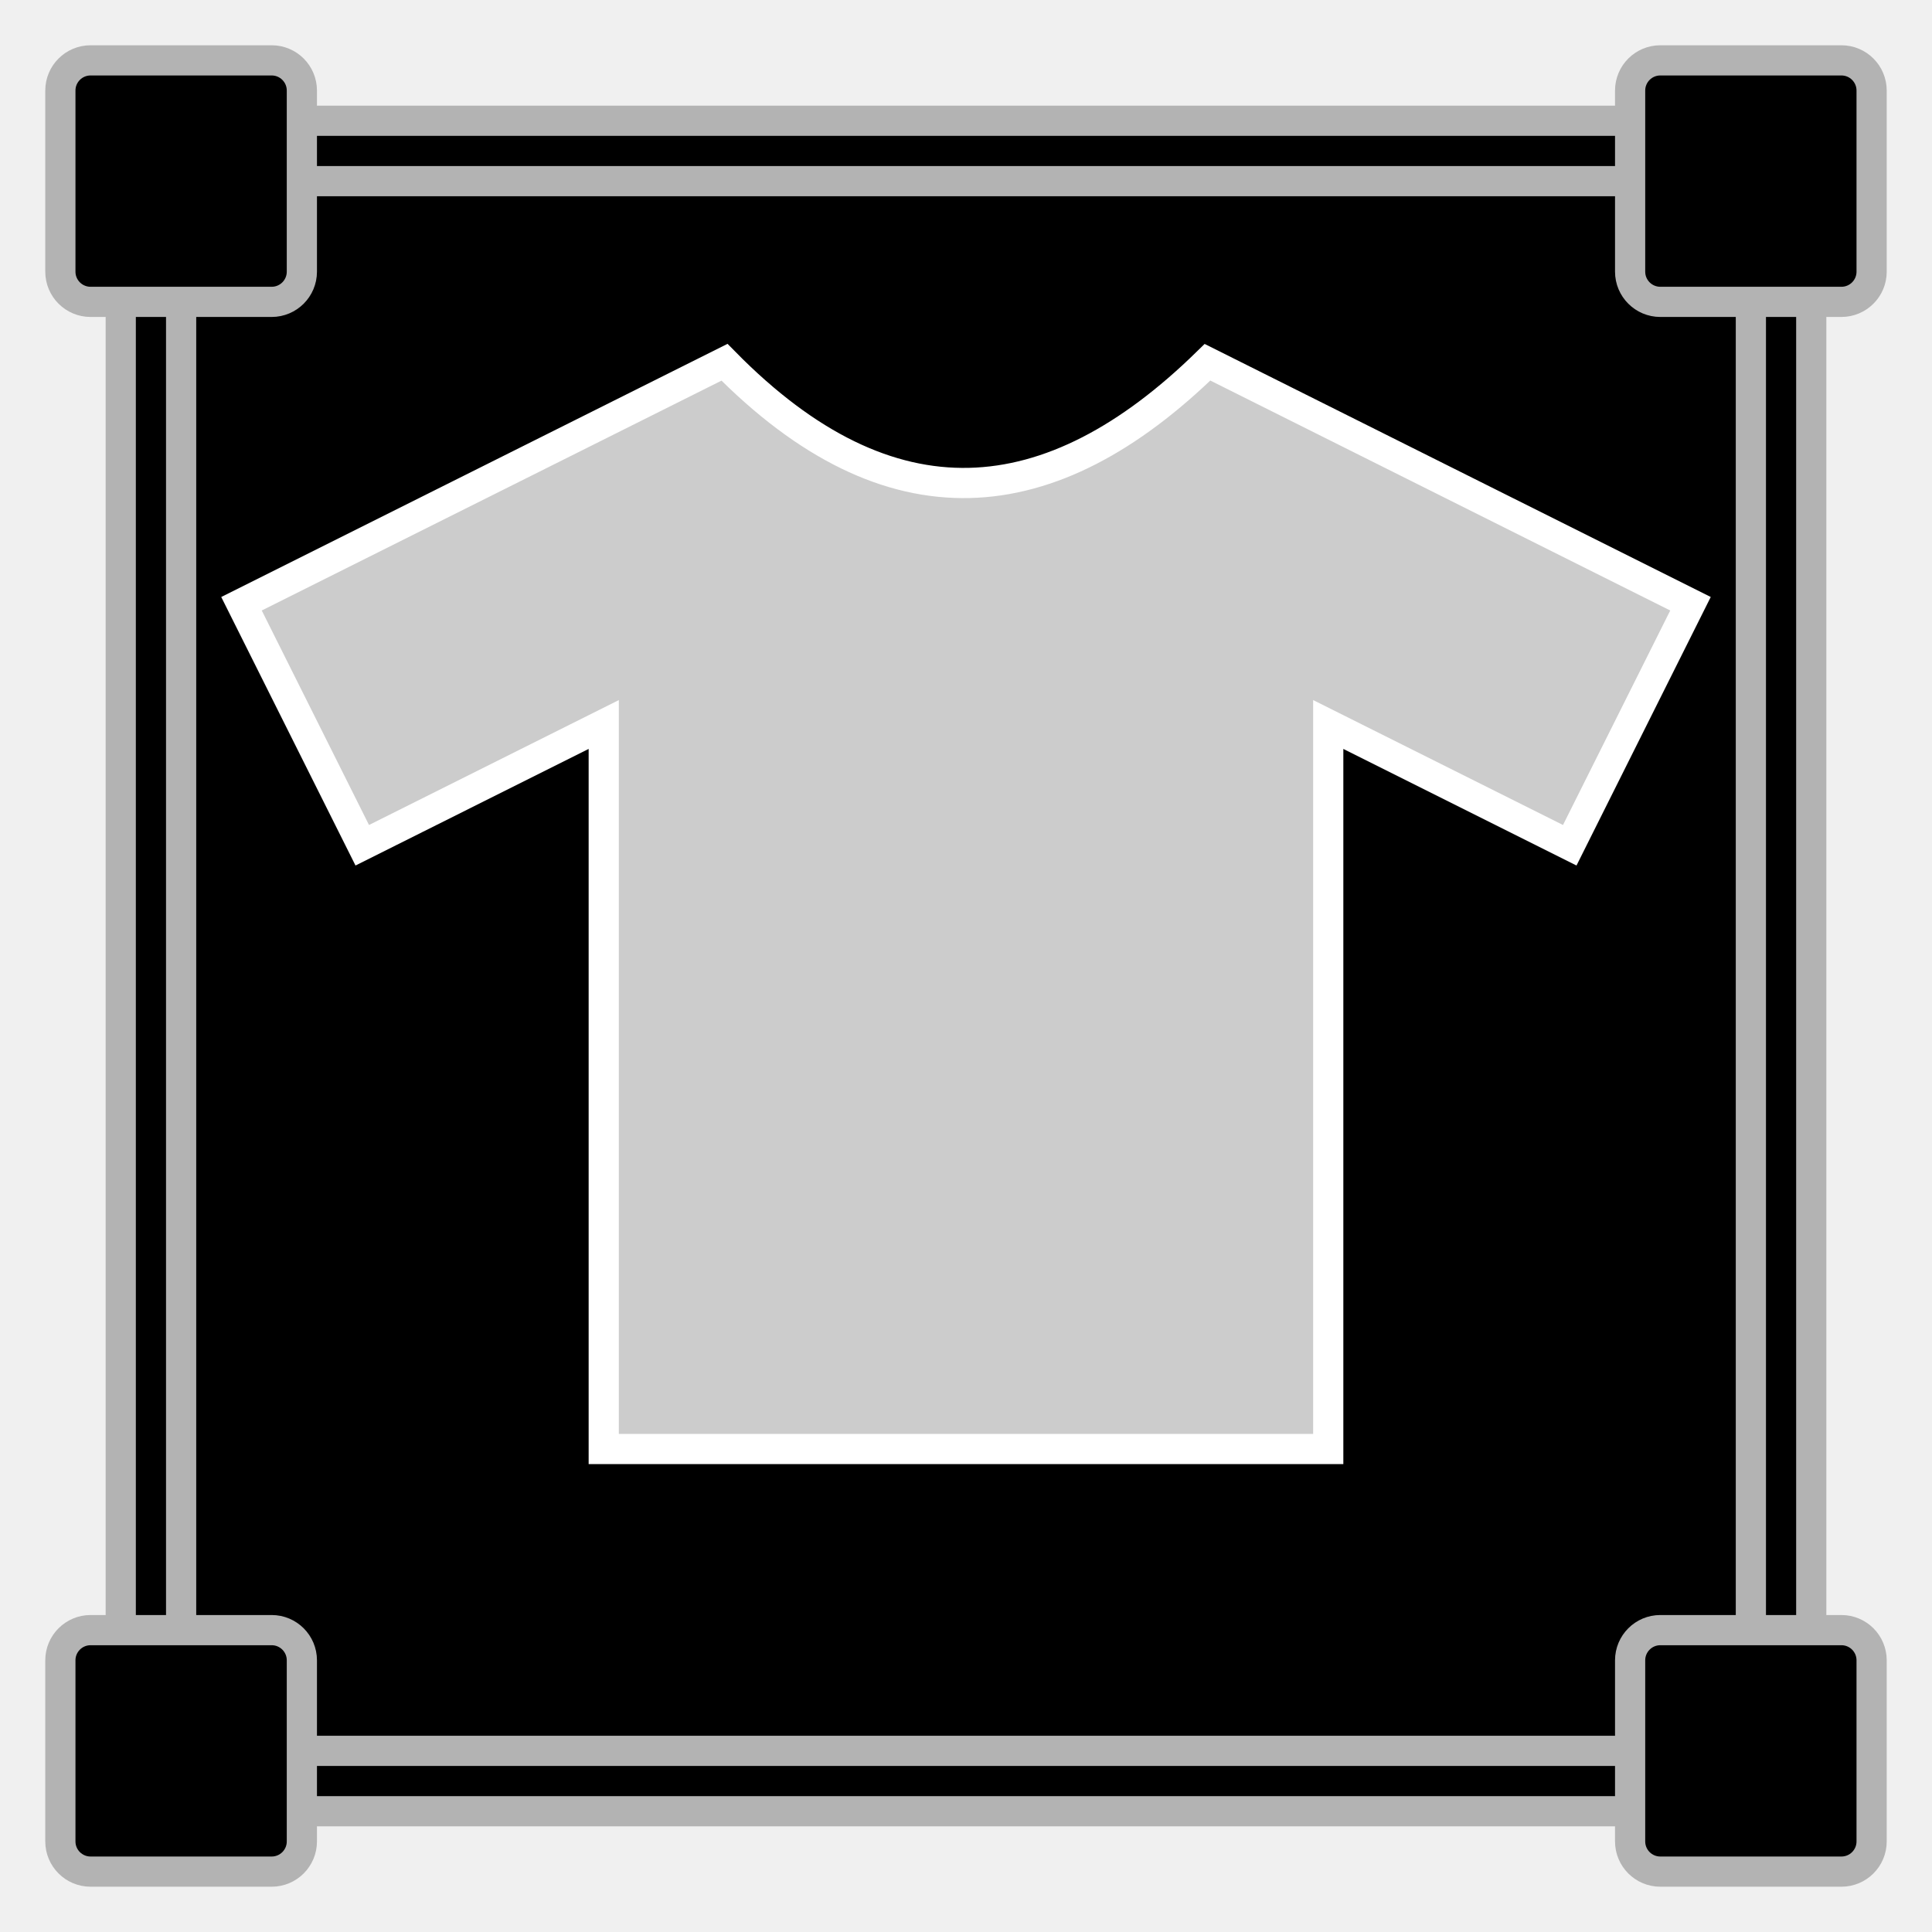
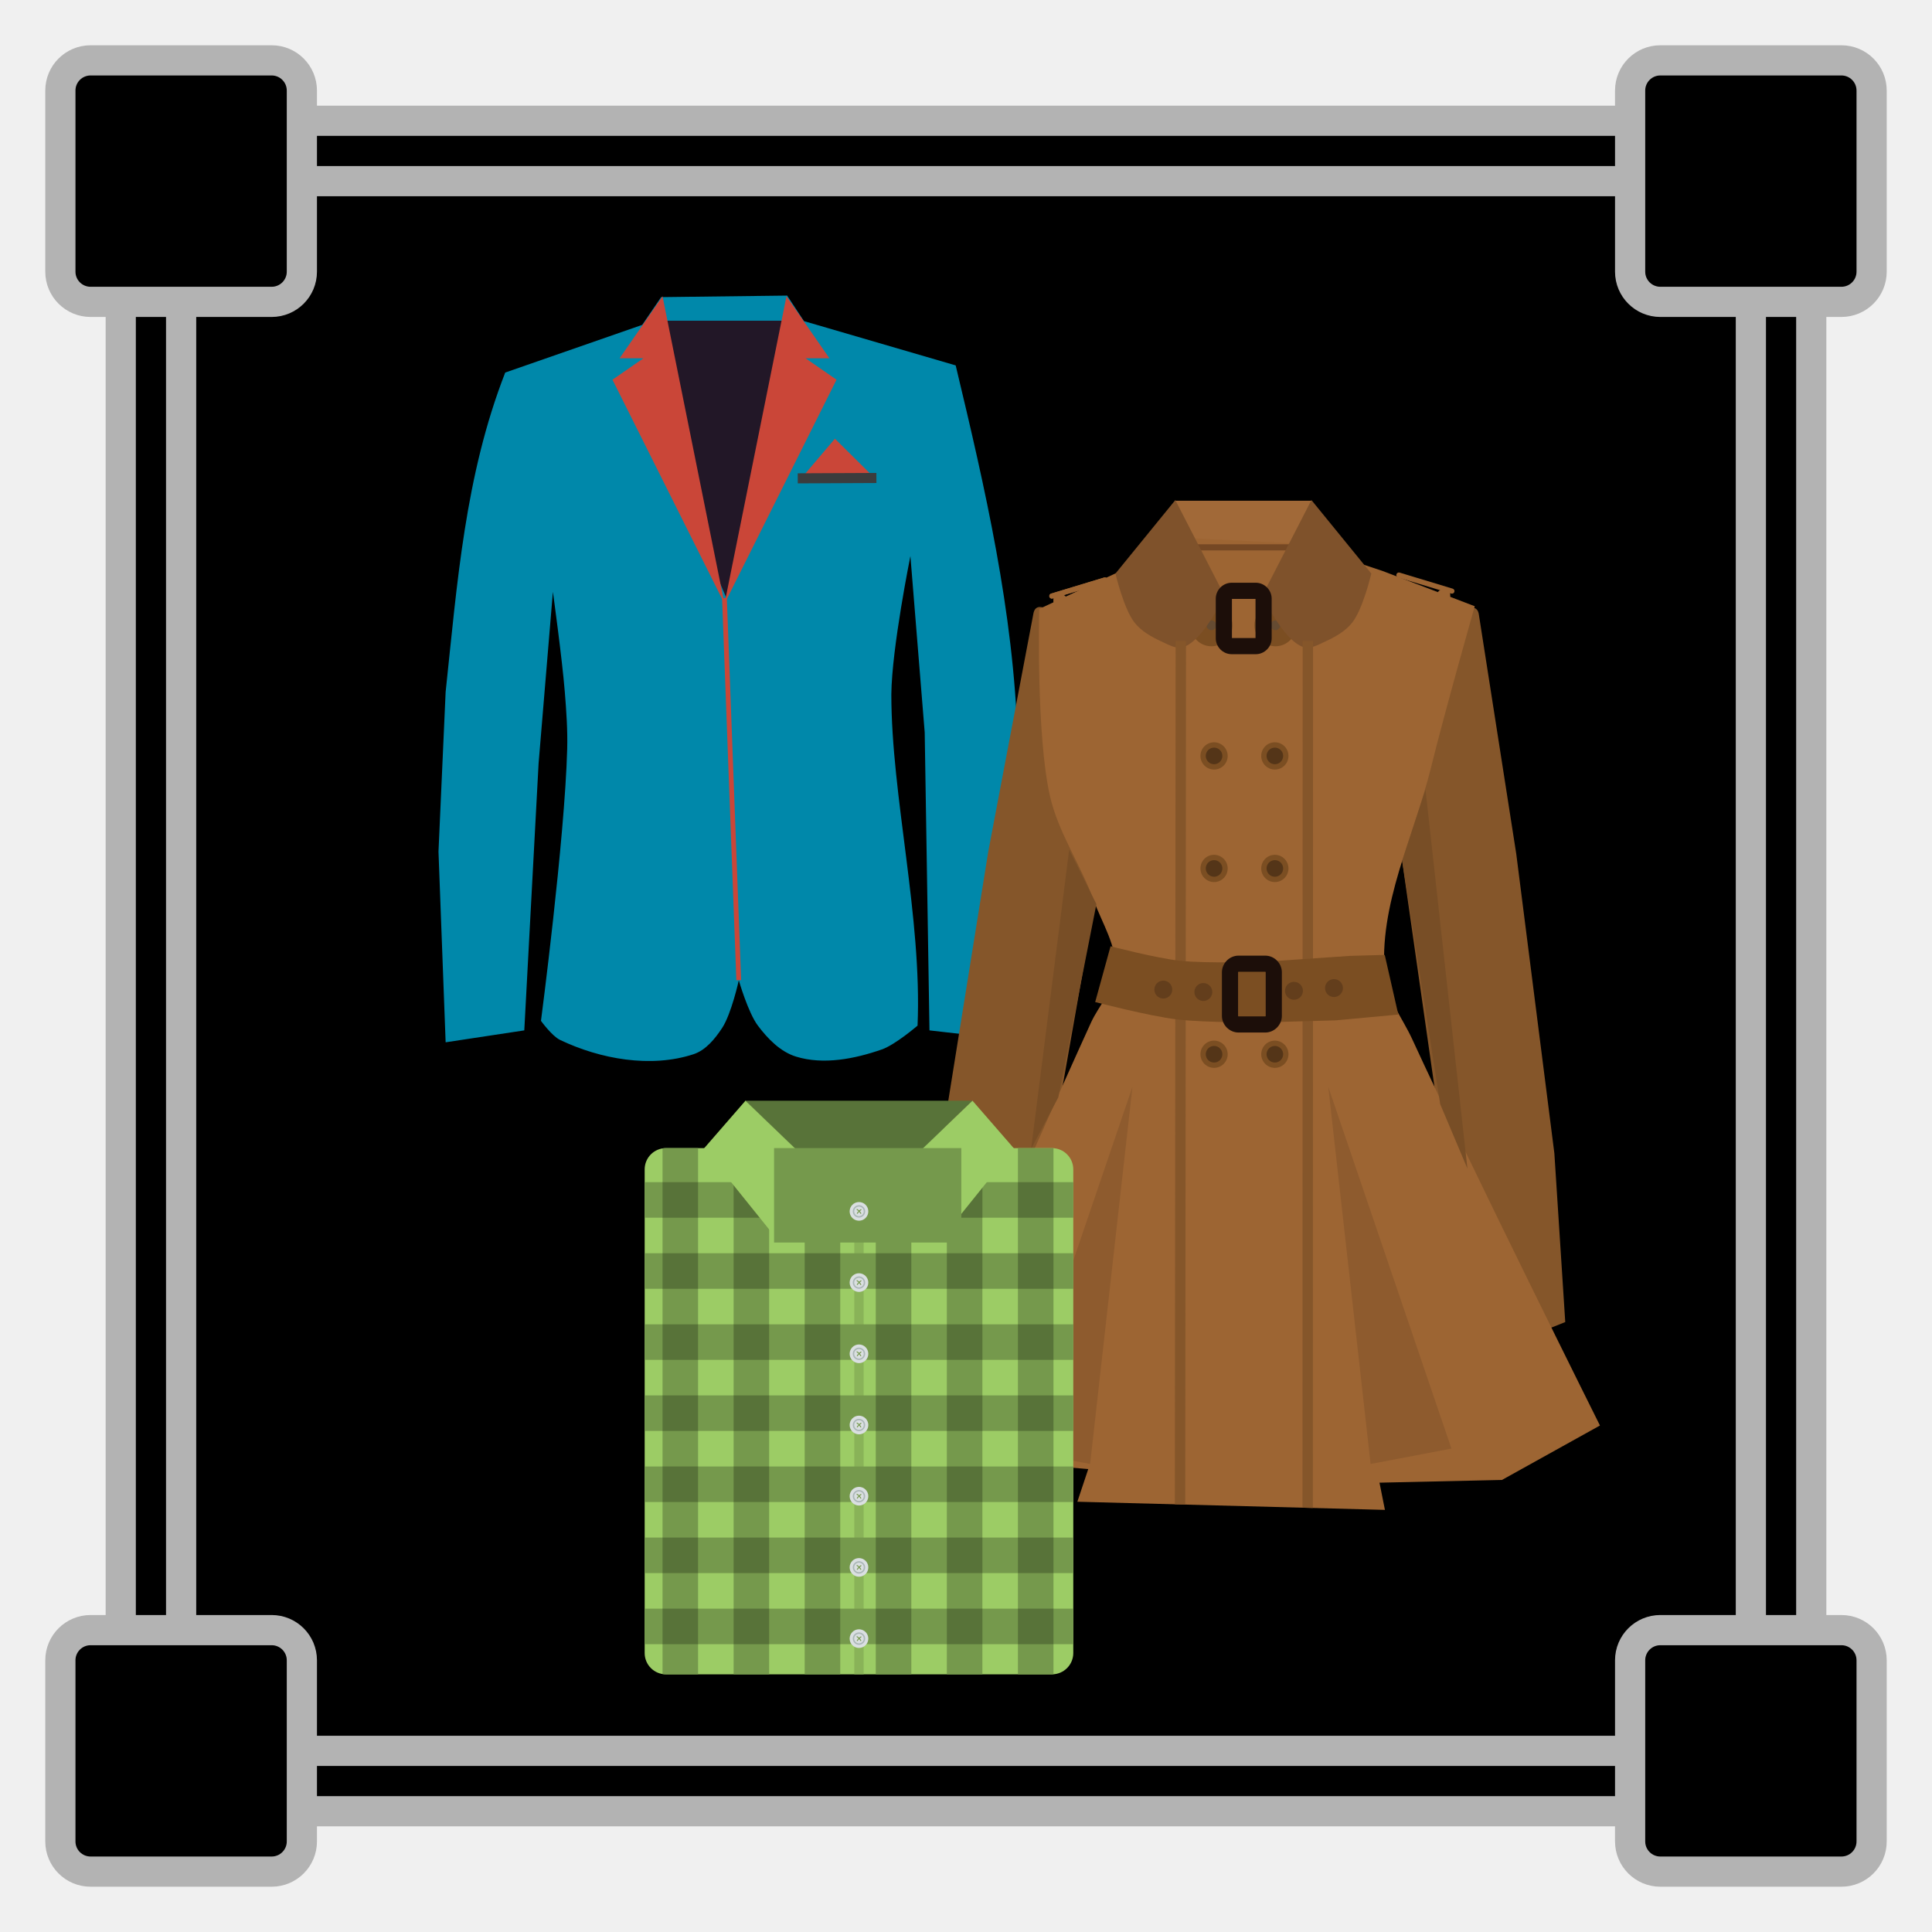
<svg xmlns="http://www.w3.org/2000/svg" width="512" height="512" viewBox="0 0 135.467 135.467" version="1.1" id="svg8">
  <defs id="defs2">
    <marker style="overflow:visible;" id="Arrow1Mend" refX="0.0" refY="0.0" orient="auto">
      <path transform="scale(0.4) rotate(180) translate(10,0)" style="fill-rule:evenodd;stroke:#ffffff;stroke-width:1pt;stroke-opacity:1;fill:#ffffff;fill-opacity:1" d="M 0.0,0.0 L 5.0,-5.0 L -12.5,0.0 L 5.0,5.0 L 0.0,0.0 z " id="path868" />
    </marker>
    <marker style="overflow:visible;" id="marker1227" refX="0.0" refY="0.0" orient="auto">
      <path transform="scale(0.8) rotate(180) translate(12.5,0)" style="fill-rule:evenodd;stroke:#ffffff;stroke-width:1pt;stroke-opacity:1;fill:#ffffff;fill-opacity:1" d="M 0.0,0.0 L 5.0,-5.0 L -12.5,0.0 L 5.0,5.0 L 0.0,0.0 z " id="path1225" />
    </marker>
    <marker style="overflow:visible;" id="Arrow1Lend" refX="0.0" refY="0.0" orient="auto">
      <path transform="scale(0.8) rotate(180) translate(12.5,0)" style="fill-rule:evenodd;stroke:#ffffff;stroke-width:1pt;stroke-opacity:1;fill:#ffffff;fill-opacity:1" d="M 0.0,0.0 L 5.0,-5.0 L -12.5,0.0 L 5.0,5.0 L 0.0,0.0 z " id="path862" />
    </marker>
  </defs>
  <g id="layer2">
    <rect style="opacity:0.997;fill:#000000;stroke:#b3b3b3;stroke-width:2.117;stroke-miterlimit:4;stroke-dasharray:none;stroke-opacity:1;stop-color:#000000" id="rect957" width="118.533" height="118.533" x="8.467" y="8.467" rx="8.467" ry="8.467" />
    <rect style="opacity:0.997;fill:#000000;stroke:#b3b3b3;stroke-width:2.117;stroke-miterlimit:4;stroke-dasharray:none;stroke-opacity:1;stop-color:#000000" id="rect1598" width="110.067" height="110.067" x="12.7" y="12.7" rx="2.117" ry="2.117" />
    <rect style="opacity:0.997;fill:#000000;stroke:#b3b3b3;stroke-width:2.117;stroke-miterlimit:4;stroke-dasharray:none;stroke-opacity:1;stop-color:#000000" id="rect1295" width="16.933" height="16.933" x="4.233" y="4.233" rx="2.117" ry="2.117" />
    <rect style="opacity:0.997;fill:#000000;stroke:#b3b3b3;stroke-width:2.117;stroke-miterlimit:4;stroke-dasharray:none;stroke-opacity:1;stop-color:#000000" id="rect1295-0" width="16.933" height="16.933" x="114.3" y="4.233" rx="2.117" ry="2.117" />
    <rect style="opacity:0.997;fill:#000000;stroke:#b3b3b3;stroke-width:2.117;stroke-miterlimit:4;stroke-dasharray:none;stroke-opacity:1;stop-color:#000000" id="rect1295-6" width="16.933" height="16.933" x="4.233" y="114.3" rx="2.117" ry="2.117" />
    <rect style="opacity:0.997;fill:#000000;stroke:#b3b3b3;stroke-width:2.117;stroke-miterlimit:4;stroke-dasharray:none;stroke-opacity:1;stop-color:#000000" id="rect1295-2" width="16.933" height="16.933" x="114.3" y="114.3" rx="2.117" ry="2.117" />
  </g>
  <g id="layer1">
-     <path style="opacity:0.997;fill:#cccccc;stroke:#ffffff;stroke-width:2.117;stroke-miterlimit:4;stroke-dasharray:none;stroke-opacity:1;stop-color:#000000" d="M 42.333,101.6 H 93.133 V 50.8 L 110.067,59.267 118.533,42.333 84.667,25.4 c -11.001,10.77 -22.263,11.798 -33.867,0 L 16.933,42.333 25.4,59.267 42.333,50.8 Z" id="path1800" />
+     <g id="g1115" transform="matrix(0.3959266,0,0,0.3959266,107.787,32.27679)" style="stroke-width:2.526">
+       <path style="fill:#0088aa;stroke-width:1.114" d="m -193.319,103.067 13.929,-2.111 2.533,-47.275 2.533,-30.391 c 0,0 1.635,11.796 2.11,17.728 0.27,3.369 0.514,6.752 0.422,10.13 -0.439,16.108 -4.643,48.119 -4.643,48.119 0,0 1.941,2.69 3.377,3.377 7.149,3.419 16.11,5.007 23.638,2.533 2.176,-0.715 3.805,-2.731 5.065,-4.643 1.641,-2.489 2.955,-8.442 2.955,-8.442 0,0 1.636,5.7 3.377,8.02 1.741,2.32 3.982,4.631 6.753,5.487 4.856,1.5 10.396,0.407 15.195,-1.266 2.395,-0.835 6.331,-4.221 6.331,-4.221 0.817,-19.207 -4.642,-40.676 -4.643,-58.672 0.082,-8.237 3.377,-24.482 3.377,-24.482 l 2.533,31.235 0.844,52.763 14.773,1.688 0.844,-53.185 C -92.744,26.76 -97.739,5.119 -102.99,-16.81 l -26.87,-7.845 -2.976,-4.52 -22.32,0.273 -3.351,4.916 -24.26,8.442 c -7.126,18.282 -8.495,37.271 -10.552,56.562 l -1.266,28.28 z" id="path197" />
+       <path style="fill:#221727;stroke-width:1.114" d="m -155.101,-24.724 h 22.535 l -3.283,29.349 -7.76,19.749 -7.611,-17.966 z" id="path199" />
+       <g id="g209" transform="matrix(0.4409722,0,0,0.4409722,-194.5856,-307.3515)" style="stroke-width:2.526">
+         <path style="fill:#ca4638;stroke-width:2.526" d="M 114.865,754.586 69.876,664.609 82.32,655.994 h -9.572 l 17.23,-24.887 z" id="path201" />
+         <path style="fill:#ca4638;stroke-width:2.526" d="m 114.865,754.586 44.989,-89.977 -12.444,-8.615 h 9.572 l -17.23,-24.887 z" id="path203" />
+         <path style="fill:#ca4638;stroke-width:2.526" d="m 113.891,752.344 1.913,-0.074 5.735,153.464 -1.913,0.074 z" id="path205" />
+         <path style="fill:#ca4638;stroke-width:2.526" d="m 147.096,702.574 12.117,-14.271 15.64,15.495 z" id="path207" />
+       </g>
+       <path style="fill:#3b3c3d;stroke-width:1.114" d="m -130.966,2.298 13.929,-0.065 0.008,1.786 -13.929,0.065 z" id="path211" />
+     </g>
+     <g id="g1015" transform="matrix(0.501445,0,0,0.501445,105.2292,34.96603)" style="stroke-width:1.994">
+       <g id="g217" transform="matrix(0.4409722,0,0,0.4409722,-157.0708,-273.3216)" style="stroke-width:1.994">
+         <path style="fill:#85562a;stroke-width:1.994" d="m 372.329,882.637 4.315,-1.726 -3.452,-53.512 -12.083,-94.941 -11.867,-75.953 c -2.903,-18.58 -89.726,91.385 -25.246,71.637 l 15.536,108.75 18.125,46.607 z" id="path213" />
+         <path style="fill:#85562a;stroke-width:1.994" d="m 177.588,881.477 -4.257,-1.865 5.188,-53.372 15.159,-94.498 14.327,-75.527 c 3.505,-18.476 86.712,94.25 22.906,72.419 l -19.058,108.188 -19.629,45.994 z" id="path215" />
+       </g>
+       <path style="fill:#a16938;stroke-width:0.879" d="m -45.503,0.289 h 19.03 l 2.284,6.375 -21.694,1.142 z" id="path219" />
+       <path style="fill:#9d6533;stroke-width:0.879" d="m -82.422,130.36 c 0,0 16.482,-38.178 25.12,-57.09 1.108,-2.426 3.234,-4.571 3.425,-7.232 0.248,-3.442 -1.866,-6.652 -3.045,-9.895 -1.786,-4.916 -4.906,-9.368 -6.089,-14.463 -1.984,-8.541 -1.522,-26.262 -1.522,-26.262 l 11.418,-5.328 9.515,-4.567 15.605,0.761 11.418,3.806 12.94,4.948 c 0,0 -4.238,14.924 -6.09,22.456 -2.388,9.715 -7.433,19.349 -6.47,29.306 0.306,3.167 2.476,5.863 3.806,8.754 8.372,18.196 26.262,54.046 26.262,54.046 l -13.701,7.612 -17.127,0.381 0.761,3.806 -43.008,-1.142 1.522,-4.567 -13.701,-1.142 z" id="path221" />
+       <path style="fill:#8e5b2e;stroke-width:0.879" d="M -18.201,134.979 -6.898,132.826 -24.122,82.23 Z" id="path223" />
+       <path style="fill:#754824;stroke-width:0.879" d="m -43.125,6.379 h 14.939 v 0.856 h -14.939 z" id="path225" />
+       <g shape-rendering="auto" image-rendering="auto" color-rendering="auto" color-interpolation="sRGB" id="g231" transform="matrix(0.4409722,0,0,0.4409722,-157.0708,-273.3216)" style="stroke-width:3.977">
+         <path style="fill:#7b4e22;stroke-width:1.994" d="m 264.439,653.297 c -3.649,0 -6.662,3.013 -6.662,6.662 0,3.649 3.013,6.66 6.662,6.66 3.649,0 6.66,-3.012 6.66,-6.66 0,-3.648 -3.011,-6.662 -6.66,-6.662 z" id="path227" />
+         <path style="fill:#654b32;stroke-width:1.994" d="m 264.439,658.42 c 0.88,0 1.537,0.659 1.537,1.539 0,0.88 -0.657,1.537 -1.537,1.537 -0.88,0 -1.539,-0.657 -1.539,-1.537 0,-0.88 0.66,-1.539 1.539,-1.539 z" id="path229" />
+       </g>
+       <path style="fill:#7f522b;stroke-width:0.879" d="m -53.877,10.47 8.373,-10.276 6.851,13.321 c 0,0 -2.802,6.24 -5.709,7.232 -0.99,0.338 -2.093,-0.327 -3.045,-0.761 -1.409,-0.642 -2.85,-1.446 -3.806,-2.664 -1.513,-1.927 -2.664,-6.851 -2.664,-6.851 z" id="path233" />
+       <g shape-rendering="auto" image-rendering="auto" color-rendering="auto" color-interpolation="sRGB" id="g239" transform="matrix(0.4409722,0,0,0.4409722,-157.0708,-273.3216)" style="stroke-width:3.977">
+         <path style="fill:#7b4e22;stroke-width:1.994" d="m 284.748,653.297 c -3.649,0 -6.66,3.013 -6.66,6.662 0,3.649 3.012,6.66 6.66,6.66 3.648,0 6.662,-3.012 6.662,-6.66 0,-3.648 -3.013,-6.662 -6.662,-6.662 z" id="path235" />
+         <path style="fill:#654b32;stroke-width:1.994" d="m 284.748,658.42 c 0.88,0 1.539,0.659 1.539,1.539 0,0.88 -0.659,1.537 -1.539,1.537 -0.88,0 -1.537,-0.657 -1.537,-1.537 0,-0.88 0.657,-1.539 1.537,-1.539 z" id="path237" />
+       </g>
+       <path style="fill:#7f522b;stroke-width:0.879" d="M -18.1,10.47 -26.473,0.194 -33.324,13.514 c 0,0 2.802,6.24 5.709,7.232 0.99,0.338 2.093,-0.327 3.045,-0.761 1.409,-0.642 2.85,-1.446 3.806,-2.664 1.513,-1.927 2.664,-6.851 2.664,-6.851 z" id="path241" />
+       <g shape-rendering="auto" image-rendering="auto" color-rendering="auto" color-interpolation="sRGB" id="g247" transform="matrix(0.4409722,0,0,0.4409722,-157.0708,-273.3216)" style="stroke-width:3.977">
+         <path style="fill:#1c0e09;stroke-width:1.994" d="m 270.863,646.471 c -2.747,0 -5.039,2.292 -5.039,5.039 v 12.58 c 0,2.747 2.292,5.039 5.039,5.039 h 7.65 c 2.747,0 5.039,-2.292 5.039,-5.039 v -12.58 c 0,-2.747 -2.292,-5.039 -5.039,-5.039 z m 0.084,5.125 h 7.482 v 12.41 h -7.482 z" id="path243" />
+         <path style="fill:#85562a;stroke-width:1.994" d="m 253.096,664.921 v 1 l -0.25,272.775 3.295,0.088 0.25,-273.863 z m 40.281,0 v 1 l -0.06,273.85 3.295,0.088 0.06,-274.938 z" id="path245" />
+       </g>
+       <path style="fill:#7b4e22;stroke-width:0.879" d="m -54.561,62.584 c 0,0 6.361,1.662 9.616,2.018 4.025,0.441 12.147,0.134 12.147,0.134 l 11.767,-0.807 4.808,-0.134 1.898,8.343 -8.73,0.807 -9.49,0.269 c 0,0 -8.548,0.109 -12.779,-0.404 -3.853,-0.467 -11.388,-2.422 -11.388,-2.422 z" id="path249" />
+       <path shape-rendering="auto" image-rendering="auto" color-rendering="auto" color-interpolation="sRGB" style="fill:#1c0e09;stroke-width:0.879" d="m -36.661,63.896 c -1.271,0 -2.33,1.059 -2.33,2.33 v 6.093 c 0,1.271 1.059,2.33 2.33,2.33 h 3.725 c 1.271,0 2.329,-1.059 2.329,-2.33 v -6.093 c 0,-1.271 -1.058,-2.33 -2.329,-2.33 z m 0,2.26 h 3.725 c 0.059,0 0.07,0.011 0.07,0.07 v 6.093 c 0,0.059 -0.011,0.071 -0.07,0.071 h -3.725 c -0.058,0 -0.071,-0.012 -0.071,-0.071 v -6.093 c 0,-0.059 0.012,-0.07 0.071,-0.07 z" id="path251" />
+       <path style="fill:#8e5b2e;stroke-width:0.879" d="m -57.419,134.979 -11.303,-2.153 17.224,-50.596 z" id="path253" />
+       <g id="g263" transform="matrix(0.4409722,0,0,0.4409722,-157.0708,-273.3216)" style="stroke-width:1.994">
+         <path style="fill:#633e1c;stroke-width:1.994" d="m 252.024,775.65 c -0.095,1.565 -1.441,2.757 -3.007,2.662 -1.566,-0.095 -2.757,-1.441 -2.662,-3.007 v 0 c 0.095,-1.565 1.441,-2.757 3.007,-2.662 v 0 c 1.565,0.095 2.757,1.442 2.662,3.007 z" id="path255" />
+         <path style="fill:#633e1c;stroke-width:1.994" d="m 264.718,776.422 c -0.095,1.565 -1.441,2.757 -3.007,2.662 -1.566,-0.095 -2.757,-1.441 -2.662,-3.007 v 0 c 0.095,-1.565 1.441,-2.757 3.007,-2.662 v 0 c 1.565,0.095 2.757,1.441 2.662,3.007 z" id="path257" />
+         <path style="fill:#633e1c;stroke-width:1.994" d="m 293.454,775.673 c 0.107,1.565 -1.074,2.92 -2.639,3.028 0,0 0,0 0,0 -1.565,0.107 -2.92,-1.074 -3.028,-2.639 v 0 c -0.107,-1.565 1.074,-2.92 2.639,-3.028 0,0 0,0 0,0 1.565,-0.107 2.921,1.074 3.028,2.639 z" id="path259" />
+         <path style="fill:#633e1c;stroke-width:1.994" d="m 306.142,774.802 c 0.107,1.565 -1.074,2.92 -2.639,3.028 0,0 0,0 0,0 -1.565,0.107 -2.92,-1.074 -3.028,-2.639 v 0 c -0.107,-1.565 1.074,-2.92 2.639,-3.028 0,0 0,0 0,0 1.565,-0.107 2.921,1.074 3.028,2.639 z" id="path261" />
+       </g>
+       <path id="SVGCleanerId_0" style="fill:#9d6533;stroke-width:0.879" d="m -62.876,13.272 7.418,-2.246 c 0.19,-0.058 0.39,0.049 0.448,0.239 0.058,0.19 -0.049,0.389 -0.239,0.447 l -7.418,2.246 c -0.19,0.058 -0.39,-0.049 -0.448,-0.239 -0.058,-0.19 0.049,-0.389 0.239,-0.447 z" />
+       <path id="SVGCleanerId_1" style="fill:#9d6533;stroke-width:0.879" d="m -61.865,13.42 h 0.468 c 0.371,0 0.67,0.299 0.67,0.67 v 0.349 c 0,0.371 -0.299,0.67 -0.67,0.67 h -0.468 c -0.371,0 -0.67,-0.299 -0.67,-0.67 v -0.349 c 0,-0.371 0.299,-0.67 0.67,-0.67 z" />
+       <g id="g268" transform="matrix(0.4409722,0,0,0.4409722,-157.0708,-273.3216)" style="stroke-width:1.994">
+         <path id="SVGCleanerId_0_1_" style="fill:#9d6533;stroke-width:1.994" d="m 213.607,649.913 16.823,-5.094 c 0.431,-0.131 0.884,0.111 1.015,0.542 0.131,0.431 -0.111,0.883 -0.542,1.014 l -16.823,5.094 c -0.431,0.131 -0.884,-0.111 -1.015,-0.542 -0.131,-0.431 0.111,-0.883 0.542,-1.014 z" />
+       </g>
+       <g id="g271" transform="matrix(0.4409722,0,0,0.4409722,-157.0708,-273.3216)" style="stroke-width:1.994">
+         <path id="SVGCleanerId_1_1_" style="fill:#9d6533;stroke-width:1.994" d="m 215.899,650.248 h 1.061 c 0.842,0 1.519,0.678 1.519,1.519 v 0.791 c 0,0.842 -0.678,1.519 -1.519,1.519 h -1.061 c -0.842,0 -1.519,-0.678 -1.519,-1.519 v -0.791 c 0,-0.841 0.677,-1.519 1.519,-1.519 z" />
+       </g>
+       <g id="g277" transform="matrix(0.4409722,0,0,0.4409722,-157.0708,-273.3216)" style="stroke-width:1.994">
+         <path style="fill:#9d6533;stroke-width:1.994" d="m 340.948,648.349 -16.823,-5.094 c -0.431,-0.131 -0.884,0.111 -1.015,0.542 -0.131,0.431 0.111,0.883 0.542,1.014 l 16.823,5.094 c 0.431,0.131 0.884,-0.111 1.015,-0.542 0.131,-0.432 -0.11,-0.884 -0.542,-1.014 z" id="path273" />
+         <path style="fill:#9d6533;stroke-width:1.994" d="m 338.657,648.684 h -1.061 c -0.842,0 -1.519,0.678 -1.519,1.519 v 0.791 c 0,0.842 0.678,1.519 1.519,1.519 h 1.061 c 0.842,0 1.519,-0.678 1.519,-1.519 v -0.791 c 0,-0.842 -0.678,-1.519 -1.519,-1.519 z" id="path275" />
+       </g>
+       <path style="fill:#784e26;stroke-width:0.879" d="m -4.66,93.673 -5.864,-53.005 -3.263,9.971 5.321,34.028 z" id="path279" />
+       <path style="fill:#7b4e22;stroke-width:0.879" d="m -38.183,51.704 c 0,1.052 -0.853,1.905 -1.905,1.905 -1.052,0 -1.905,-0.853 -1.905,-1.905 0,-1.052 0.853,-1.905 1.905,-1.905 1.052,0 1.905,0.853 1.905,1.905 z" id="path387" />
+       <path style="fill:#543518;stroke-width:0.879" d="m -38.927,51.704 c 0,0.641 -0.52,1.161 -1.161,1.161 v 0 c -0.641,0 -1.161,-0.52 -1.161,-1.161 v 0 c 0,-0.641 0.52,-1.161 1.161,-1.161 0.641,0 1.161,0.52 1.161,1.161 z" id="path389" />
+       <path style="fill:#7b4e22;stroke-width:0.879" d="m -29.683,51.704 c 0,1.052 -0.853,1.905 -1.905,1.905 -1.052,0 -1.905,-0.853 -1.905,-1.905 0,-1.052 0.853,-1.905 1.905,-1.905 1.052,0 1.905,0.853 1.905,1.905 z" id="path391" />
+       <path style="fill:#543518;stroke-width:0.879" d="m -30.427,51.704 c 0,0.641 -0.52,1.161 -1.161,1.161 v 0 c -0.641,0 -1.161,-0.52 -1.161,-1.161 v 0 c 0,-0.641 0.52,-1.161 1.161,-1.161 0.641,0 1.161,0.52 1.161,1.161 z" id="path393" />
+       <path style="fill:#7b4e22;stroke-width:0.879" d="m -38.183,35.971 c 0,1.052 -0.853,1.905 -1.905,1.905 -1.052,0 -1.905,-0.853 -1.905,-1.905 0,-1.052 0.853,-1.905 1.905,-1.905 1.052,0 1.905,0.853 1.905,1.905 z" id="path395" />
+       <path style="fill:#543518;stroke-width:0.879" d="m -38.927,35.971 c 0,0.641 -0.52,1.161 -1.161,1.161 v 0 c -0.641,0 -1.161,-0.52 -1.161,-1.161 v 0 c 0,-0.641 0.52,-1.161 1.161,-1.161 0.641,0 1.161,0.52 1.161,1.161 z" id="path397" />
+       <path style="fill:#7b4e22;stroke-width:0.879" d="m -29.683,35.971 c 0,1.052 -0.853,1.905 -1.905,1.905 -1.052,0 -1.905,-0.853 -1.905,-1.905 0,-1.052 0.853,-1.905 1.905,-1.905 1.052,0 1.905,0.853 1.905,1.905 z" id="path399" />
+       <path style="fill:#543518;stroke-width:0.879" d="m -30.427,35.971 c 0,0.641 -0.52,1.161 -1.161,1.161 v 0 c -0.641,0 -1.161,-0.52 -1.161,-1.161 v 0 c 0,-0.641 0.52,-1.161 1.161,-1.161 0.641,0 1.161,0.52 1.161,1.161 z" id="path401" />
+       <path style="fill:#7b4e22;stroke-width:0.879" d="m -38.183,77.685 c 0,1.052 -0.853,1.905 -1.905,1.905 -1.052,0 -1.905,-0.853 -1.905,-1.905 0,-1.052 0.853,-1.905 1.905,-1.905 1.052,0 1.905,0.853 1.905,1.905 z" id="path403" />
+       <path style="fill:#543518;stroke-width:0.879" d="m -38.927,77.685 c 0,0.641 -0.52,1.161 -1.161,1.161 v 0 c -0.641,0 -1.161,-0.52 -1.161,-1.161 v 0 c 0,-0.641 0.52,-1.161 1.161,-1.161 0.641,0 1.161,0.52 1.161,1.161 z" id="path405" />
+       <path style="fill:#7b4e22;stroke-width:0.879" d="m -29.683,77.685 c 0,1.052 -0.853,1.905 -1.905,1.905 -1.052,0 -1.905,-0.853 -1.905,-1.905 0,-1.052 0.853,-1.905 1.905,-1.905 1.052,0 1.905,0.853 1.905,1.905 z" id="path407" />
+       <path style="fill:#543518;stroke-width:0.879" d="m -30.427,77.685 c 0,0.641 -0.52,1.161 -1.161,1.161 v 0 c -0.641,0 -1.161,-0.52 -1.161,-1.161 v 0 c 0,-0.641 0.52,-1.161 1.161,-1.161 0.641,0 1.161,0.52 1.161,1.161 z" id="path409" />
+       <path style="fill:#784e26;stroke-width:0.879" d="m -65.675,90.949 5.328,-41.866 3.806,7.612 -5.328,27.023 z" id="path411" />
+     </g>
+     <g id="g964" transform="matrix(0.4305597,0,0,0.4305597,-38.34144,33.06914)" style="stroke-width:2.323">
+       <path style="fill:#9ccc65;stroke-width:1.024" d="m 197.508,110.167 h 62.856 c 1.925,0 3.474,1.55 3.474,3.474 v 78.748 c 0,1.925 -1.55,3.474 -3.474,3.474 h -62.856 c -1.925,0 -3.474,-1.55 -3.474,-3.474 v -78.748 c 0,-1.924 1.55,-3.474 3.474,-3.474 z" id="path281" />
+       <path style="fill:#89b358;stroke-width:1.024" d="m 228.173,119.77 v 76.092 h 1.527 v -76.092 z" id="path283" />
+       <g id="g311" transform="matrix(0.4409722,0,0,0.4409722,52.17142,-218.8563)" style="stroke-width:2.323">
+         <path style="fill:#75994c;stroke-width:2.323" d="m 321.703,758.708 v 13.125 H 480 v -13.125 z" id="path285" />
+         <path style="fill:#75994c;stroke-width:2.323" d="m 321.703,784.958 v 13.125 H 480 v -13.125 z" id="path287" />
+         <path style="fill:#75994c;stroke-width:2.323" d="m 321.703,811.208 v 13.125 H 480 v -13.125 z" id="path289" />
+         <path style="fill:#75994c;stroke-width:2.323" d="m 321.703,837.458 v 13.125 H 480 v -13.125 z" id="path291" />
+         <path style="fill:#75994c;stroke-width:2.323" d="m 321.703,863.708 v 13.125 H 480 v -13.125 z" id="path293" />
+         <path style="fill:#75994c;stroke-width:2.323" d="m 321.703,889.958 v 13.125 H 480 v -13.125 z" id="path295" />
+         <path style="fill:#75994c;stroke-width:2.323" d="m 321.703,916.208 v 13.125 H 480 v -13.125 z" id="path297" />
+         <path style="fill:#75994c;stroke-width:2.323" d="m 329.582,746.132 c -0.436,0 -0.859,0.042 -1.275,0.109 v 194.113 c 0.416,0.067 0.84,0.109 1.275,0.109 h 11.85 V 746.132 Z" id="path299" />
+         <path style="fill:#75994c;stroke-width:2.323" d="m 354.557,746.132 v 194.332 h 13.125 V 746.132 Z" id="path301" />
+         <path style="fill:#75994c;stroke-width:2.323" d="m 380.807,746.132 v 194.332 h 13.125 V 746.132 Z" id="path303" />
+         <path style="fill:#75994c;stroke-width:2.323" d="m 407.057,746.132 v 194.332 h 13.125 V 746.132 Z" id="path305" />
+         <path style="fill:#75994c;stroke-width:2.323" d="m 433.307,746.132 v 194.332 h 13.125 V 746.132 Z" id="path307" />
+         <path style="fill:#75994c;stroke-width:2.323" d="m 459.557,746.132 v 194.332 h 12.564 c 0.189,0 0.375,-0.014 0.561,-0.027 V 746.159 c -0.186,-0.013 -0.371,-0.027 -0.561,-0.027 z" id="path309" />
+       </g>
+       <path style="fill:#587339;stroke-width:1.024" d="m 210.361,102.449 h 37.062 l -18.389,17.877 z" id="path313" />
+       <path style="fill:#dadfe1;stroke-width:1.024" d="m 230.456,143.663 c 0,0.84 -0.68,1.52 -1.52,1.52 -0.84,0 -1.52,-0.68 -1.52,-1.52 0,-0.84 0.68,-1.52 1.52,-1.52 0.84,0 1.52,0.68 1.52,1.52 z" id="path315" />
+       <g shape-rendering="auto" image-rendering="auto" color-rendering="auto" color-interpolation="sRGB" id="g325" transform="matrix(0.4409722,0,0,0.4409722,52.17142,-218.8563)" style="stroke-width:4.788">
+         <path style="fill:#abb7b7;stroke-width:2.323" d="m 400.852,819.801 c -1.261,0 -2.289,1.028 -2.289,2.289 0,1.261 1.028,2.289 2.289,2.289 1.261,0 2.289,-1.028 2.289,-2.289 0,-1.261 -1.029,-2.289 -2.289,-2.289 z m 0,0.527 c 0.977,0 1.764,0.785 1.764,1.762 0,0.977 -0.787,1.764 -1.764,1.764 -0.977,0 -1.762,-0.787 -1.762,-1.764 0,-0.977 0.785,-1.762 1.762,-1.762 z" id="path317" />
+         <g id="g323" style="stroke-width:2.323">
+           <path style="fill:#75994c;stroke-width:2.323" d="m 400.115,821.197 c -0.096,0.009 -0.167,0.094 -0.158,0.191 0.005,0.054 0.035,0.102 0.08,0.132 0,0 0.539,0.365 0.727,0.557 0.218,0.223 0.617,0.844 0.617,0.844 0.052,0.082 0.161,0.106 0.242,0.053 0.081,-0.052 0.105,-0.159 0.054,-0.241 0,0 -0.376,-0.607 -0.662,-0.9 -0.257,-0.263 -0.785,-0.605 -0.785,-0.605 -0.033,-0.024 -0.074,-0.035 -0.115,-0.031 z" id="path319" />
+           <path style="fill:#75994c;stroke-width:2.323" d="m 401.582,821.273 c -0.034,0.002 -0.066,0.013 -0.094,0.033 0,0 -0.468,0.314 -0.701,0.541 -0.285,0.278 -0.697,0.857 -0.697,0.857 -0.062,0.074 -0.052,0.185 0.022,0.247 0.074,0.062 0.185,0.052 0.247,-0.022 0.005,-0.006 0.01,-0.013 0.015,-0.02 0,0 0.43,-0.589 0.658,-0.811 0.176,-0.171 0.656,-0.504 0.656,-0.504 0.081,-0.052 0.105,-0.161 0.052,-0.242 -0.034,-0.052 -0.095,-0.082 -0.158,-0.079 z" id="path321" />
+         </g>
+       </g>
+       <path style="fill:#dadfe1;stroke-width:1.024" d="m 230.456,132.066 c 0,0.84 -0.68,1.52 -1.52,1.52 -0.84,0 -1.52,-0.68 -1.52,-1.52 0,-0.84 0.68,-1.52 1.52,-1.52 0.84,0 1.52,0.681 1.52,1.52 z" id="path327" />
+       <g shape-rendering="auto" image-rendering="auto" color-rendering="auto" color-interpolation="sRGB" id="g337" transform="matrix(0.4409722,0,0,0.4409722,52.17142,-218.8563)" style="stroke-width:4.788">
+         <path style="fill:#abb7b7;stroke-width:2.323" d="m 400.852,793.504 c -1.261,0 -2.289,1.028 -2.289,2.289 0,1.261 1.028,2.289 2.289,2.289 1.261,0 2.289,-1.028 2.289,-2.289 0,-1.261 -1.029,-2.289 -2.289,-2.289 z m 0,0.527 c 0.977,0 1.764,0.785 1.764,1.762 0,0.977 -0.787,1.764 -1.764,1.764 -0.977,0 -1.762,-0.787 -1.762,-1.764 0,-0.977 0.785,-1.762 1.762,-1.762 z" id="path329" />
+         <g id="g335" style="stroke-width:2.323">
+           <path style="fill:#75994c;stroke-width:2.323" d="m 400.115,794.9 c -0.096,0.009 -0.167,0.094 -0.158,0.191 0.005,0.054 0.035,0.102 0.08,0.132 0,0 0.539,0.365 0.727,0.557 0.218,0.223 0.617,0.844 0.617,0.844 0.052,0.082 0.161,0.106 0.242,0.053 0.081,-0.052 0.105,-0.159 0.054,-0.241 0,0 -0.376,-0.607 -0.662,-0.9 -0.257,-0.263 -0.785,-0.605 -0.785,-0.605 -0.033,-0.024 -0.074,-0.035 -0.115,-0.031 z" id="path331" />
+           <path style="fill:#75994c;stroke-width:2.323" d="m 401.582,794.976 c -0.034,0.002 -0.066,0.013 -0.094,0.033 0,0 -0.468,0.314 -0.701,0.541 -0.285,0.278 -0.697,0.857 -0.697,0.857 -0.062,0.074 -0.052,0.185 0.022,0.247 0.074,0.062 0.185,0.052 0.247,-0.022 0.005,-0.006 0.01,-0.013 0.015,-0.02 0,0 0.43,-0.589 0.658,-0.811 0.176,-0.171 0.656,-0.504 0.656,-0.504 0.081,-0.052 0.105,-0.161 0.052,-0.242 -0.034,-0.052 -0.095,-0.082 -0.158,-0.079 z" id="path333" />
+         </g>
+       </g>
+       <path style="fill:#dadfe1;stroke-width:1.024" d="m 230.456,178.451 c 0,0.84 -0.68,1.52 -1.52,1.52 -0.84,0 -1.52,-0.68 -1.52,-1.52 0,-0.84 0.68,-1.52 1.52,-1.52 0.84,0 1.52,0.681 1.52,1.52 z" id="path339" />
+       <g shape-rendering="auto" image-rendering="auto" color-rendering="auto" color-interpolation="sRGB" id="g349" transform="matrix(0.4409722,0,0,0.4409722,52.17142,-218.8563)" style="stroke-width:4.788">
+         <path style="fill:#abb7b7;stroke-width:2.323" d="m 400.852,898.691 c -1.261,0 -2.289,1.028 -2.289,2.289 0,1.261 1.028,2.289 2.289,2.289 1.261,0 2.289,-1.028 2.289,-2.289 0,-1.261 -1.029,-2.289 -2.289,-2.289 z m 0,0.526 c 0.977,0 1.764,0.787 1.764,1.764 0,0.977 -0.787,1.764 -1.764,1.764 -0.977,0 -1.762,-0.787 -1.762,-1.764 0,-0.977 0.785,-1.764 1.762,-1.764 z" id="path341" />
+         <g id="g347" style="stroke-width:2.323">
+           <path style="fill:#75994c;stroke-width:2.323" d="m 400.133,900.086 c -0.097,-0.002 -0.177,0.075 -0.179,0.172 -0.001,0.062 0.03,0.12 0.083,0.152 0,0 0.539,0.365 0.727,0.557 0.218,0.223 0.617,0.844 0.617,0.844 0.052,0.082 0.161,0.106 0.242,0.053 0.081,-0.052 0.105,-0.159 0.054,-0.241 0,0 -0.376,-0.607 -0.662,-0.9 -0.257,-0.263 -0.785,-0.605 -0.785,-0.605 -0.028,-0.021 -0.062,-0.032 -0.097,-0.032 z" id="path343" />
+           <path style="fill:#75994c;stroke-width:2.323" d="m 401.582,900.164 c -0.034,10e-4 -0.066,0.012 -0.094,0.031 0,0 -0.468,0.315 -0.701,0.543 -0.285,0.278 -0.697,0.857 -0.697,0.857 -0.062,0.074 -0.052,0.185 0.022,0.247 0.074,0.062 0.185,0.052 0.247,-0.022 0.005,-0.006 0.01,-0.013 0.015,-0.02 0,0 0.43,-0.589 0.658,-0.811 0.176,-0.171 0.656,-0.504 0.656,-0.504 0.081,-0.052 0.105,-0.161 0.052,-0.242 -0.034,-0.052 -0.095,-0.083 -0.158,-0.079 z" id="path345" />
+         </g>
+       </g>
+       <path style="fill:#dadfe1;stroke-width:1.024" d="m 230.456,166.855 c 0,0.84 -0.68,1.52 -1.52,1.52 -0.84,0 -1.52,-0.68 -1.52,-1.52 0,-0.84 0.68,-1.52 1.52,-1.52 0.84,0 1.52,0.68 1.52,1.52 z" id="path351" />
+       <g shape-rendering="auto" image-rendering="auto" color-rendering="auto" color-interpolation="sRGB" id="g361" transform="matrix(0.4409722,0,0,0.4409722,52.17142,-218.8563)" style="stroke-width:4.788">
+         <path style="fill:#abb7b7;stroke-width:2.323" d="m 400.852,872.394 c -1.261,0 -2.289,1.028 -2.289,2.289 0,1.261 1.028,2.289 2.289,2.289 1.261,0 2.289,-1.028 2.289,-2.289 0,-1.261 -1.029,-2.289 -2.289,-2.289 z m 0,0.526 c 0.977,0 1.764,0.787 1.764,1.764 0,0.977 -0.787,1.764 -1.764,1.764 -0.977,0 -1.762,-0.787 -1.762,-1.764 0,-0.977 0.785,-1.764 1.762,-1.764 z" id="path353" />
+         <g id="g359" style="stroke-width:2.323">
+           <path style="fill:#75994c;stroke-width:2.323" d="m 400.133,873.789 c -0.097,-0.002 -0.177,0.075 -0.179,0.172 -0.001,0.062 0.03,0.12 0.083,0.152 0,0 0.539,0.365 0.727,0.557 0.218,0.223 0.617,0.844 0.617,0.844 0.052,0.082 0.161,0.106 0.242,0.053 0.081,-0.052 0.105,-0.159 0.054,-0.241 0,0 -0.376,-0.607 -0.662,-0.9 -0.257,-0.263 -0.785,-0.605 -0.785,-0.605 -0.028,-0.021 -0.062,-0.032 -0.097,-0.032 z" id="path355" />
+           <path style="fill:#75994c;stroke-width:2.323" d="m 401.582,873.867 c -0.034,0.001 -0.066,0.012 -0.094,0.031 0,0 -0.468,0.315 -0.701,0.543 -0.285,0.278 -0.697,0.857 -0.697,0.857 -0.062,0.074 -0.052,0.185 0.022,0.247 0.074,0.062 0.185,0.052 0.247,-0.022 0.005,-0.006 0.01,-0.013 0.015,-0.02 0,0 0.43,-0.589 0.658,-0.811 0.176,-0.171 0.656,-0.504 0.656,-0.504 0.081,-0.052 0.105,-0.161 0.052,-0.242 -0.034,-0.052 -0.095,-0.083 -0.158,-0.079 z" id="path357" />
+         </g>
+       </g>
+       <path style="fill:#dadfe1;stroke-width:1.024" d="m 230.456,155.259 c 0,0.84 -0.68,1.52 -1.52,1.52 -0.84,0 -1.52,-0.68 -1.52,-1.52 0,-0.84 0.68,-1.52 1.52,-1.52 0.84,0 1.52,0.68 1.52,1.52 z" id="path363" />
+       <g shape-rendering="auto" image-rendering="auto" color-rendering="auto" color-interpolation="sRGB" id="g373" transform="matrix(0.4409722,0,0,0.4409722,52.17142,-218.8563)" style="stroke-width:4.788">
+         <path style="fill:#abb7b7;stroke-width:2.323" d="m 400.852,846.098 c -1.261,0 -2.289,1.028 -2.289,2.289 0,1.261 1.028,2.289 2.289,2.289 1.261,0 2.289,-1.028 2.289,-2.289 0,-1.261 -1.029,-2.289 -2.289,-2.289 z m 0,0.527 c 0.977,0 1.764,0.785 1.764,1.762 0,0.977 -0.787,1.764 -1.764,1.764 -0.977,0 -1.762,-0.787 -1.762,-1.764 0,-0.977 0.785,-1.762 1.762,-1.762 z" id="path365" />
+         <g id="g371" style="stroke-width:2.323">
+           <path style="fill:#75994c;stroke-width:2.323" d="m 400.133,847.492 c -0.097,-0.002 -0.177,0.075 -0.179,0.172 -0.001,0.062 0.03,0.12 0.083,0.152 0,0 0.539,0.365 0.727,0.557 0.218,0.223 0.617,0.844 0.617,0.844 0.052,0.082 0.161,0.106 0.242,0.053 0.081,-0.052 0.105,-0.159 0.054,-0.241 0,0 -0.376,-0.607 -0.662,-0.9 -0.257,-0.263 -0.785,-0.605 -0.785,-0.605 -0.028,-0.021 -0.062,-0.031 -0.097,-0.032 z" id="path367" />
+           <path style="fill:#75994c;stroke-width:2.323" d="m 401.582,847.57 c -0.034,0.002 -0.066,0.013 -0.094,0.033 0,0 -0.468,0.314 -0.701,0.541 -0.285,0.278 -0.697,0.857 -0.697,0.857 -0.062,0.074 -0.052,0.185 0.022,0.247 0.074,0.062 0.185,0.052 0.247,-0.022 0.005,-0.006 0.01,-0.013 0.015,-0.02 0,0 0.43,-0.589 0.658,-0.811 0.176,-0.171 0.656,-0.504 0.656,-0.504 0.081,-0.052 0.105,-0.161 0.052,-0.242 -0.034,-0.052 -0.095,-0.083 -0.158,-0.079 z" id="path369" />
+         </g>
+       </g>
+       <path style="fill:#dadfe1;stroke-width:1.024" d="m 230.456,190.047 c 0,0.84 -0.68,1.52 -1.52,1.52 -0.84,0 -1.52,-0.68 -1.52,-1.52 0,-0.84 0.68,-1.52 1.52,-1.52 0.84,0 1.52,0.681 1.52,1.52 z" id="path375" />
+       <g shape-rendering="auto" image-rendering="auto" color-rendering="auto" color-interpolation="sRGB" id="g385" transform="matrix(0.4409722,0,0,0.4409722,52.17142,-218.8563)" style="stroke-width:4.788">
+         <path style="fill:#abb7b7;stroke-width:2.323" d="m 400.852,924.988 c -1.261,0 -2.289,1.028 -2.289,2.289 0,1.261 1.028,2.289 2.289,2.289 1.261,0 2.289,-1.028 2.289,-2.289 0,-1.261 -1.029,-2.289 -2.289,-2.289 z m 0,0.526 c 0.977,0 1.764,0.787 1.764,1.764 0,0.977 -0.787,1.764 -1.764,1.764 -0.977,0 -1.762,-0.787 -1.762,-1.764 0,-0.977 0.785,-1.764 1.762,-1.764 z" id="path377" />
+         <g id="g383" style="stroke-width:2.323">
+           <path style="fill:#75994c;stroke-width:2.323" d="m 400.133,926.383 c -0.097,-0.002 -0.177,0.075 -0.179,0.172 -0.001,0.062 0.03,0.12 0.083,0.152 0,0 0.539,0.365 0.727,0.557 0.218,0.223 0.617,0.844 0.617,0.844 0.052,0.082 0.161,0.106 0.242,0.053 0.081,-0.052 0.105,-0.159 0.054,-0.241 0,0 -0.376,-0.607 -0.662,-0.9 -0.257,-0.263 -0.785,-0.605 -0.785,-0.605 -0.028,-0.021 -0.062,-0.032 -0.097,-0.032 z" id="path379" />
+           <path style="fill:#75994c;stroke-width:2.323" d="m 401.582,926.461 c -0.034,10e-4 -0.066,0.012 -0.094,0.031 0,0 -0.468,0.315 -0.701,0.543 -0.285,0.278 -0.697,0.857 -0.697,0.857 -0.062,0.074 -0.052,0.185 0.022,0.247 0.074,0.062 0.185,0.052 0.247,-0.022 0.005,-0.006 0.01,-0.013 0.015,-0.02 0,0 0.43,-0.589 0.658,-0.811 0.176,-0.171 0.656,-0.506 0.656,-0.506 0.08,-0.054 0.101,-0.163 0.047,-0.243 -0.034,-0.05 -0.092,-0.079 -0.153,-0.076 z" id="path381" />
+         </g>
+       </g>
+       <g id="g497" transform="matrix(0.4409722,0,0,0.4409722,52.17142,-218.8563)" style="stroke-width:2.323">
+         <path style="fill:#587339;stroke-width:2.323" d="m 328.307,916.208 v 13.125 h 13.125 v -13.125 z" id="path413" />
+         <path style="fill:#587339;stroke-width:2.323" d="m 354.557,916.208 v 13.125 h 13.125 v -13.125 z" id="path415" />
+         <path style="fill:#587339;stroke-width:2.323" d="m 380.807,916.208 v 13.125 h 13.125 v -13.125 z" id="path417" />
+         <path style="fill:#587339;stroke-width:2.323" d="m 407.057,916.208 v 13.125 h 13.125 v -13.125 z" id="path419" />
+         <path style="fill:#587339;stroke-width:2.323" d="m 433.307,916.208 v 13.125 h 13.125 v -13.125 z" id="path421" />
+         <path style="fill:#587339;stroke-width:2.323" d="m 459.557,916.208 v 13.125 h 13.125 v -13.125 z" id="path423" />
+         <path style="fill:#587339;stroke-width:2.323" d="m 328.307,889.958 v 13.125 h 13.125 v -13.125 z" id="path425" />
+         <path style="fill:#587339;stroke-width:2.323" d="m 354.557,889.958 v 13.125 h 13.125 v -13.125 z" id="path427" />
+         <path style="fill:#587339;stroke-width:2.323" d="m 380.807,889.958 v 13.125 h 13.125 v -13.125 z" id="path429" />
+         <path style="fill:#587339;stroke-width:2.323" d="m 407.057,889.958 v 13.125 h 13.125 v -13.125 z" id="path431" />
+         <path style="fill:#587339;stroke-width:2.323" d="m 433.307,889.958 v 13.125 h 13.125 v -13.125 z" id="path433" />
+         <path style="fill:#587339;stroke-width:2.323" d="m 459.557,889.958 v 13.125 h 13.125 v -13.125 z" id="path435" />
+         <path style="fill:#587339;stroke-width:2.323" d="m 328.307,863.708 v 13.125 h 13.125 v -13.125 z" id="path437" />
+         <path style="fill:#587339;stroke-width:2.323" d="m 354.557,863.708 v 13.125 h 13.125 v -13.125 z" id="path439" />
+         <path style="fill:#587339;stroke-width:2.323" d="m 380.807,863.708 v 13.125 h 13.125 v -13.125 z" id="path441" />
+         <path style="fill:#587339;stroke-width:2.323" d="m 407.057,863.708 v 13.125 h 13.125 v -13.125 z" id="path443" />
+         <path style="fill:#587339;stroke-width:2.323" d="m 433.307,863.708 v 13.125 h 13.125 v -13.125 z" id="path445" />
+         <path style="fill:#587339;stroke-width:2.323" d="m 459.557,863.708 v 13.125 h 13.125 v -13.125 z" id="path447" />
+         <path style="fill:#587339;stroke-width:2.323" d="m 328.307,837.458 v 13.125 h 13.125 v -13.125 z" id="path449" />
+         <path style="fill:#587339;stroke-width:2.323" d="m 354.557,837.458 v 13.125 h 13.125 v -13.125 z" id="path451" />
+         <path style="fill:#587339;stroke-width:2.323" d="m 380.807,837.458 v 13.125 h 13.125 v -13.125 z" id="path453" />
+         <path style="fill:#587339;stroke-width:2.323" d="m 407.057,837.458 v 13.125 h 13.125 v -13.125 z" id="path455" />
+         <path style="fill:#587339;stroke-width:2.323" d="m 433.307,837.458 v 13.125 h 13.125 v -13.125 z" id="path457" />
+         <path style="fill:#587339;stroke-width:2.323" d="m 459.557,837.458 v 13.125 h 13.125 v -13.125 z" id="path459" />
+         <path style="fill:#587339;stroke-width:2.323" d="m 328.307,811.208 v 13.125 h 13.125 v -13.125 z" id="path461" />
+         <path style="fill:#587339;stroke-width:2.323" d="m 354.557,811.208 v 13.125 h 13.125 v -13.125 z" id="path463" />
+         <path style="fill:#587339;stroke-width:2.323" d="m 380.807,811.208 v 13.125 h 13.125 v -13.125 z" id="path465" />
+         <path style="fill:#587339;stroke-width:2.323" d="m 407.057,811.208 v 13.125 h 13.125 v -13.125 z" id="path467" />
+         <path style="fill:#587339;stroke-width:2.323" d="m 433.307,811.208 v 13.125 h 13.125 v -13.125 z" id="path469" />
+         <path style="fill:#587339;stroke-width:2.323" d="m 459.557,811.208 v 13.125 h 13.125 v -13.125 z" id="path471" />
+         <path style="fill:#587339;stroke-width:2.323" d="m 328.307,784.958 v 13.125 h 13.125 v -13.125 z" id="path473" />
+         <path style="fill:#587339;stroke-width:2.323" d="m 354.557,784.958 v 13.125 h 13.125 v -13.125 z" id="path475" />
+         <path style="fill:#587339;stroke-width:2.323" d="m 380.807,784.958 v 13.125 h 13.125 v -13.125 z" id="path477" />
+         <path style="fill:#587339;stroke-width:2.323" d="m 407.057,784.958 v 13.125 h 13.125 v -13.125 z" id="path479" />
+         <path style="fill:#587339;stroke-width:2.323" d="m 433.307,784.958 v 13.125 h 13.125 v -13.125 z" id="path481" />
+         <path style="fill:#587339;stroke-width:2.323" d="m 459.557,784.958 v 13.125 h 13.125 v -13.125 z" id="path483" />
+         <path style="fill:#587339;stroke-width:2.323" d="m 328.307,758.708 v 13.125 h 13.125 v -13.125 z" id="path485" />
+         <path style="fill:#587339;stroke-width:2.323" d="m 354.557,758.708 v 13.125 h 13.125 v -13.125 z" id="path487" />
+         <path style="fill:#587339;stroke-width:2.323" d="m 380.807,758.708 v 13.125 h 13.125 v -13.125 z" id="path489" />
+         <path style="fill:#587339;stroke-width:2.323" d="m 407.057,758.708 v 13.125 h 13.125 v -13.125 z" id="path491" />
+         <path style="fill:#587339;stroke-width:2.323" d="m 433.307,758.708 v 13.125 h 13.125 v -13.125 z" id="path493" />
+         <path style="fill:#587339;stroke-width:2.323" d="m 459.557,758.708 v 13.125 h 13.125 v -13.125 z" id="path495" />
+       </g>
+       <g id="g503" transform="matrix(0.4409722,0,0,0.4409722,52.17142,-218.8563)" style="stroke-width:2.323">
+         <path style="fill:#9ccc65;stroke-width:2.323" d="m 458.091,746.25 -15.317,-17.621 -28.86,27.715 18.697,21.584 z" id="path499" />
+         <path style="fill:#9ccc65;stroke-width:2.323" d="m 343.614,746.25 15.316,-17.621 28.86,27.715 -18.697,21.584 z" id="path501" />
+       </g>
+       <g id="g507" transform="matrix(0.4409722,0,0,0.4409722,52.17142,-218.8563)" style="stroke-width:2.323">
+         <path style="fill:#75994c;stroke-width:2.323" d="m 369.489,746.125 h 69.158 v 34.883 h -69.158 z" id="path505" />
+       </g>
+       <path style="fill:#dadfe1;stroke-width:1.024" d="m 230.456,120.471 c 0,0.84 -0.68,1.52 -1.52,1.52 -0.84,0 -1.52,-0.68 -1.52,-1.52 0,-0.84 0.68,-1.52 1.52,-1.52 0.84,0 1.52,0.68 1.52,1.52 z" id="path509" />
+       <g shape-rendering="auto" image-rendering="auto" color-rendering="auto" color-interpolation="sRGB" id="g519" transform="matrix(0.4409722,0,0,0.4409722,52.17142,-218.8563)" style="stroke-width:4.788">
+         <path style="fill:#abb7b7;stroke-width:2.323" d="m 400.852,767.209 c -1.261,0 -2.289,1.026 -2.289,2.287 0,1.261 1.028,2.289 2.289,2.289 1.261,0 2.289,-1.028 2.289,-2.289 0,-1.261 -1.029,-2.287 -2.289,-2.287 z m 0,0.525 c 0.977,0 1.764,0.785 1.764,1.762 0,0.977 -0.787,1.764 -1.764,1.764 -0.977,0 -1.762,-0.787 -1.762,-1.764 0,-0.977 0.785,-1.762 1.762,-1.762 z" id="path511" />
+         <g id="g517" style="stroke-width:2.323">
+           <path style="fill:#75994c;stroke-width:2.323" d="m 400.115,768.603 c -0.096,0.009 -0.167,0.094 -0.158,0.191 0.005,0.054 0.035,0.102 0.08,0.132 0,0 0.539,0.367 0.727,0.559 0.218,0.223 0.617,0.842 0.617,0.842 0.047,0.085 0.154,0.115 0.238,0.068 0.085,-0.047 0.115,-0.154 0.068,-0.238 -0.003,-0.005 -0.006,-0.01 -0.009,-0.015 0,0 -0.376,-0.609 -0.662,-0.902 -0.257,-0.263 -0.785,-0.605 -0.785,-0.605 -0.034,-0.025 -0.075,-0.036 -0.116,-0.032 z" id="path513" />
+           <path style="fill:#75994c;stroke-width:2.323" d="m 401.582,768.68 c -0.034,0.002 -0.066,0.013 -0.094,0.033 0,0 -0.468,0.314 -0.701,0.541 -0.285,0.278 -0.697,0.857 -0.697,0.857 -0.062,0.074 -0.052,0.185 0.022,0.247 0.074,0.062 0.185,0.052 0.247,-0.022 0.005,-0.006 0.01,-0.013 0.015,-0.02 0,0 0.43,-0.589 0.658,-0.811 0.176,-0.171 0.656,-0.504 0.656,-0.504 0.081,-0.052 0.105,-0.161 0.052,-0.242 -0.034,-0.053 -0.095,-0.083 -0.158,-0.079 z" id="path515" />
+         </g>
+       </g>
+     </g>
  </g>
</svg>
